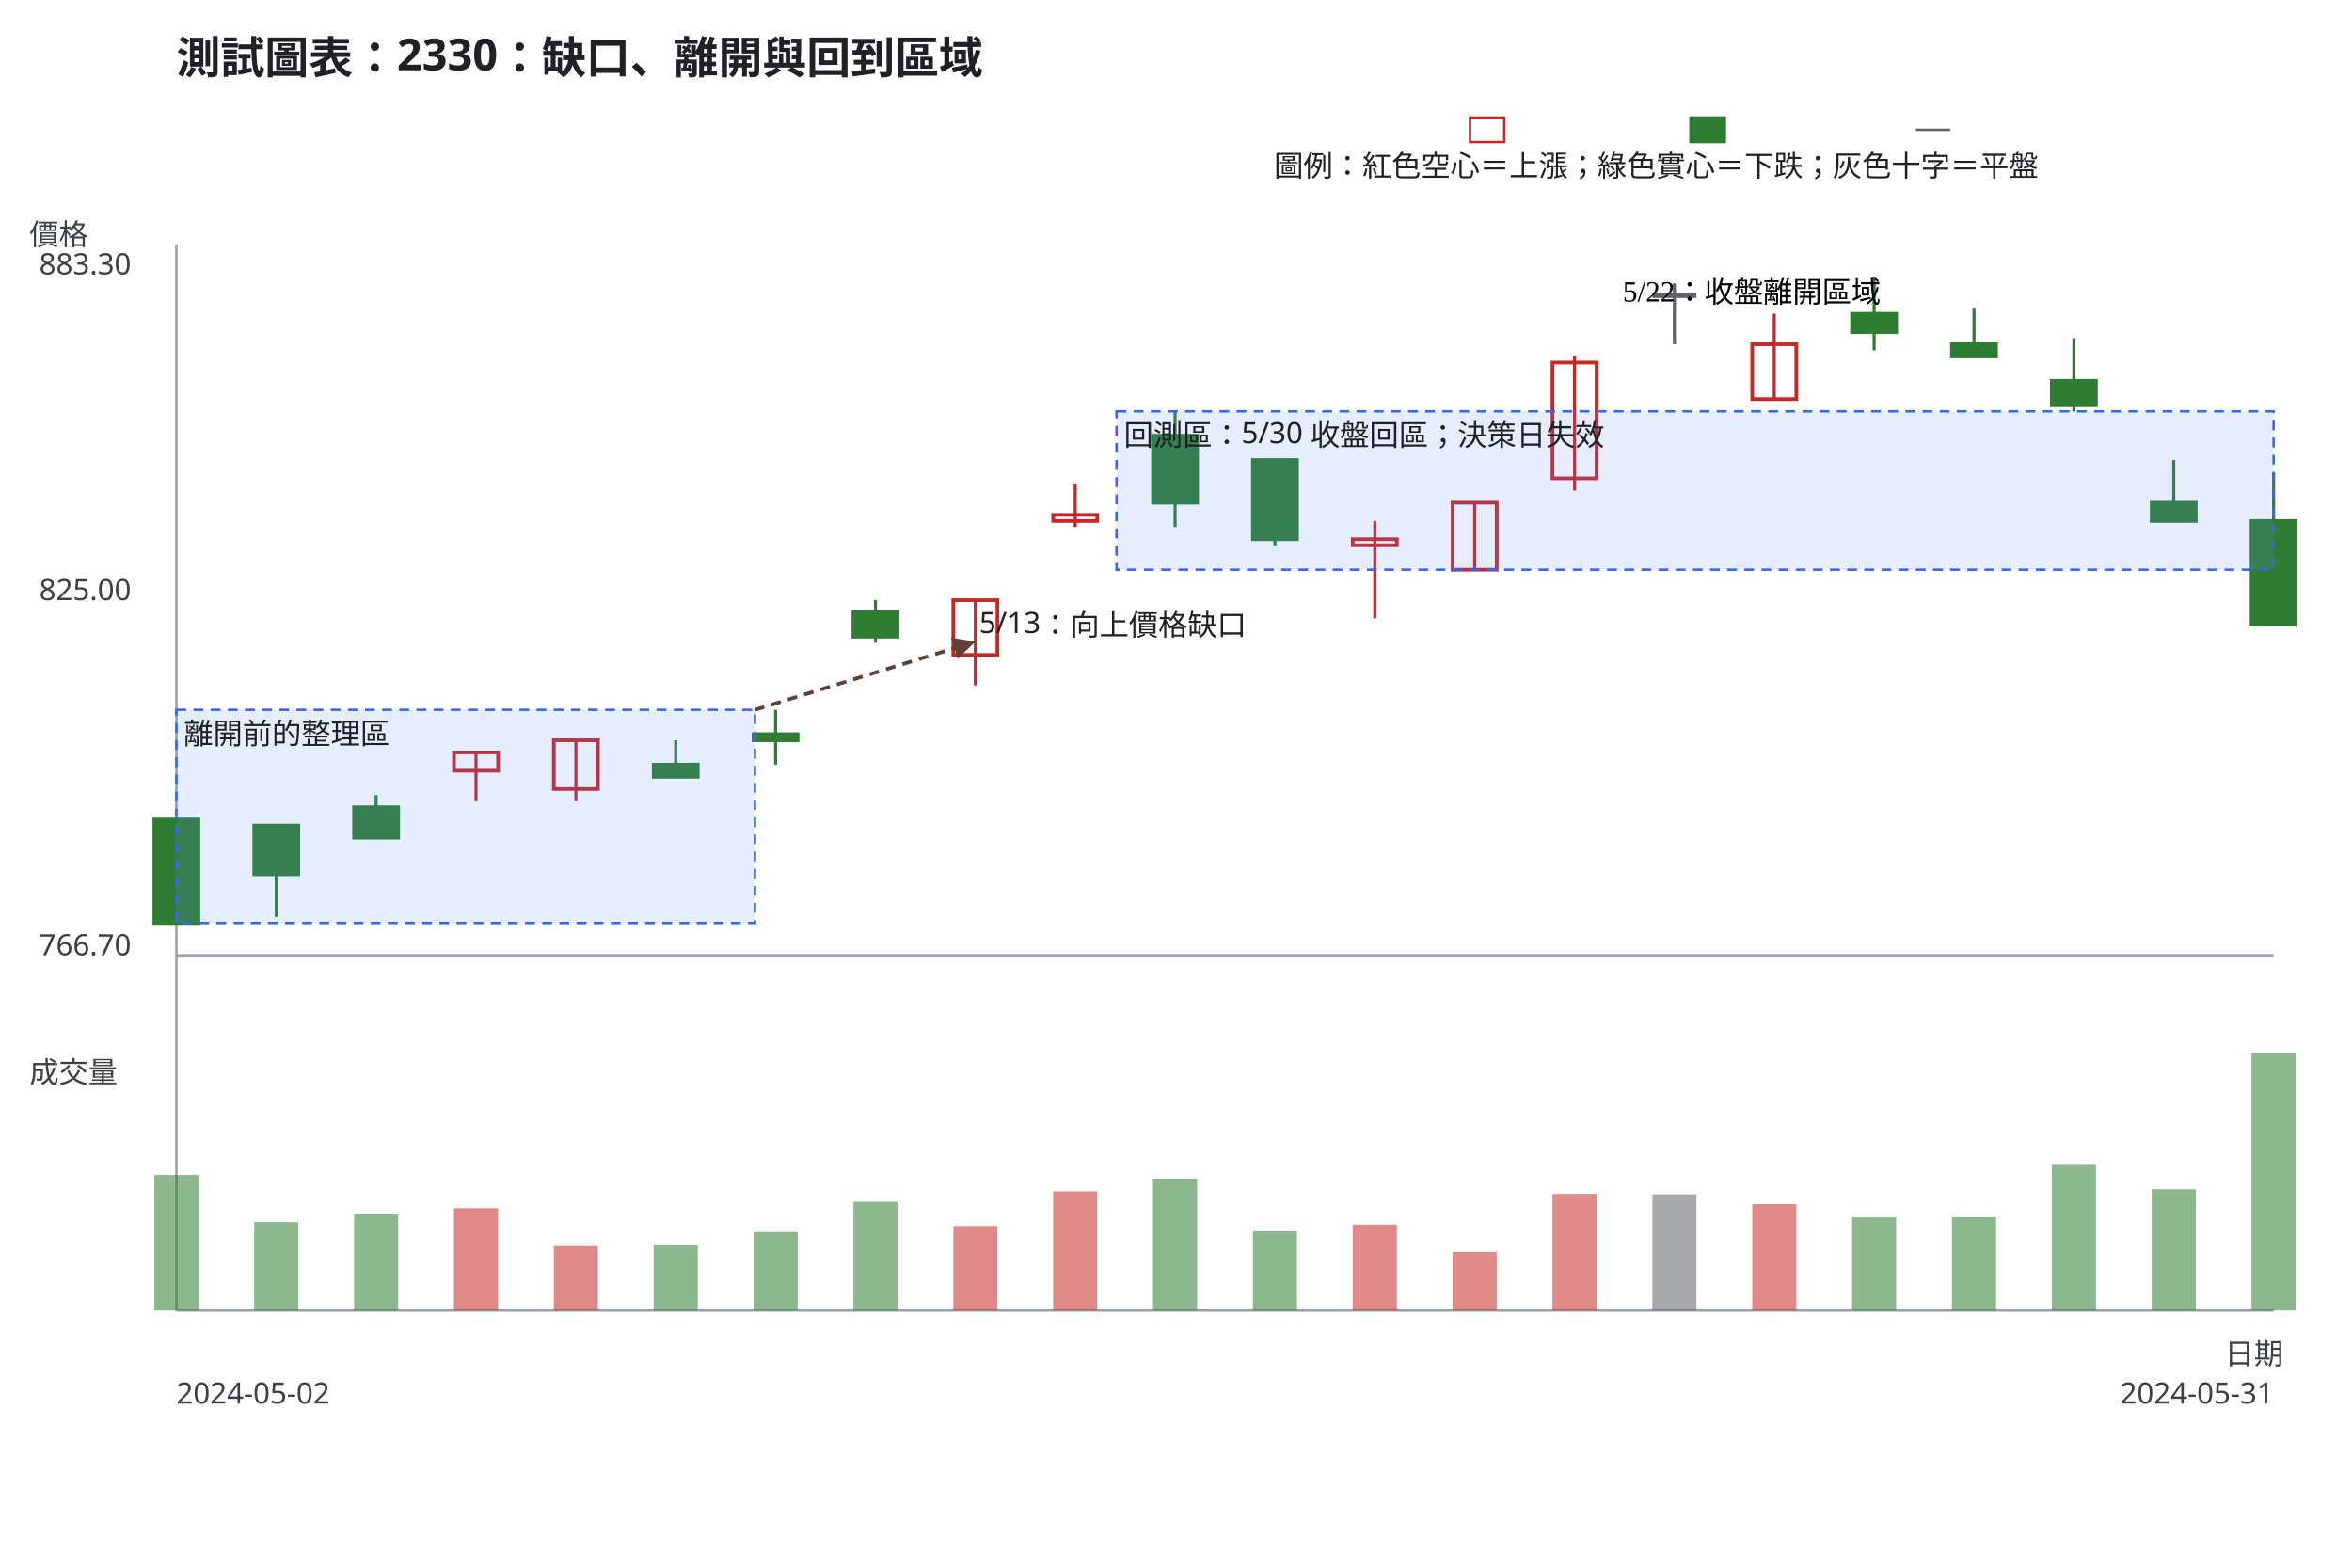
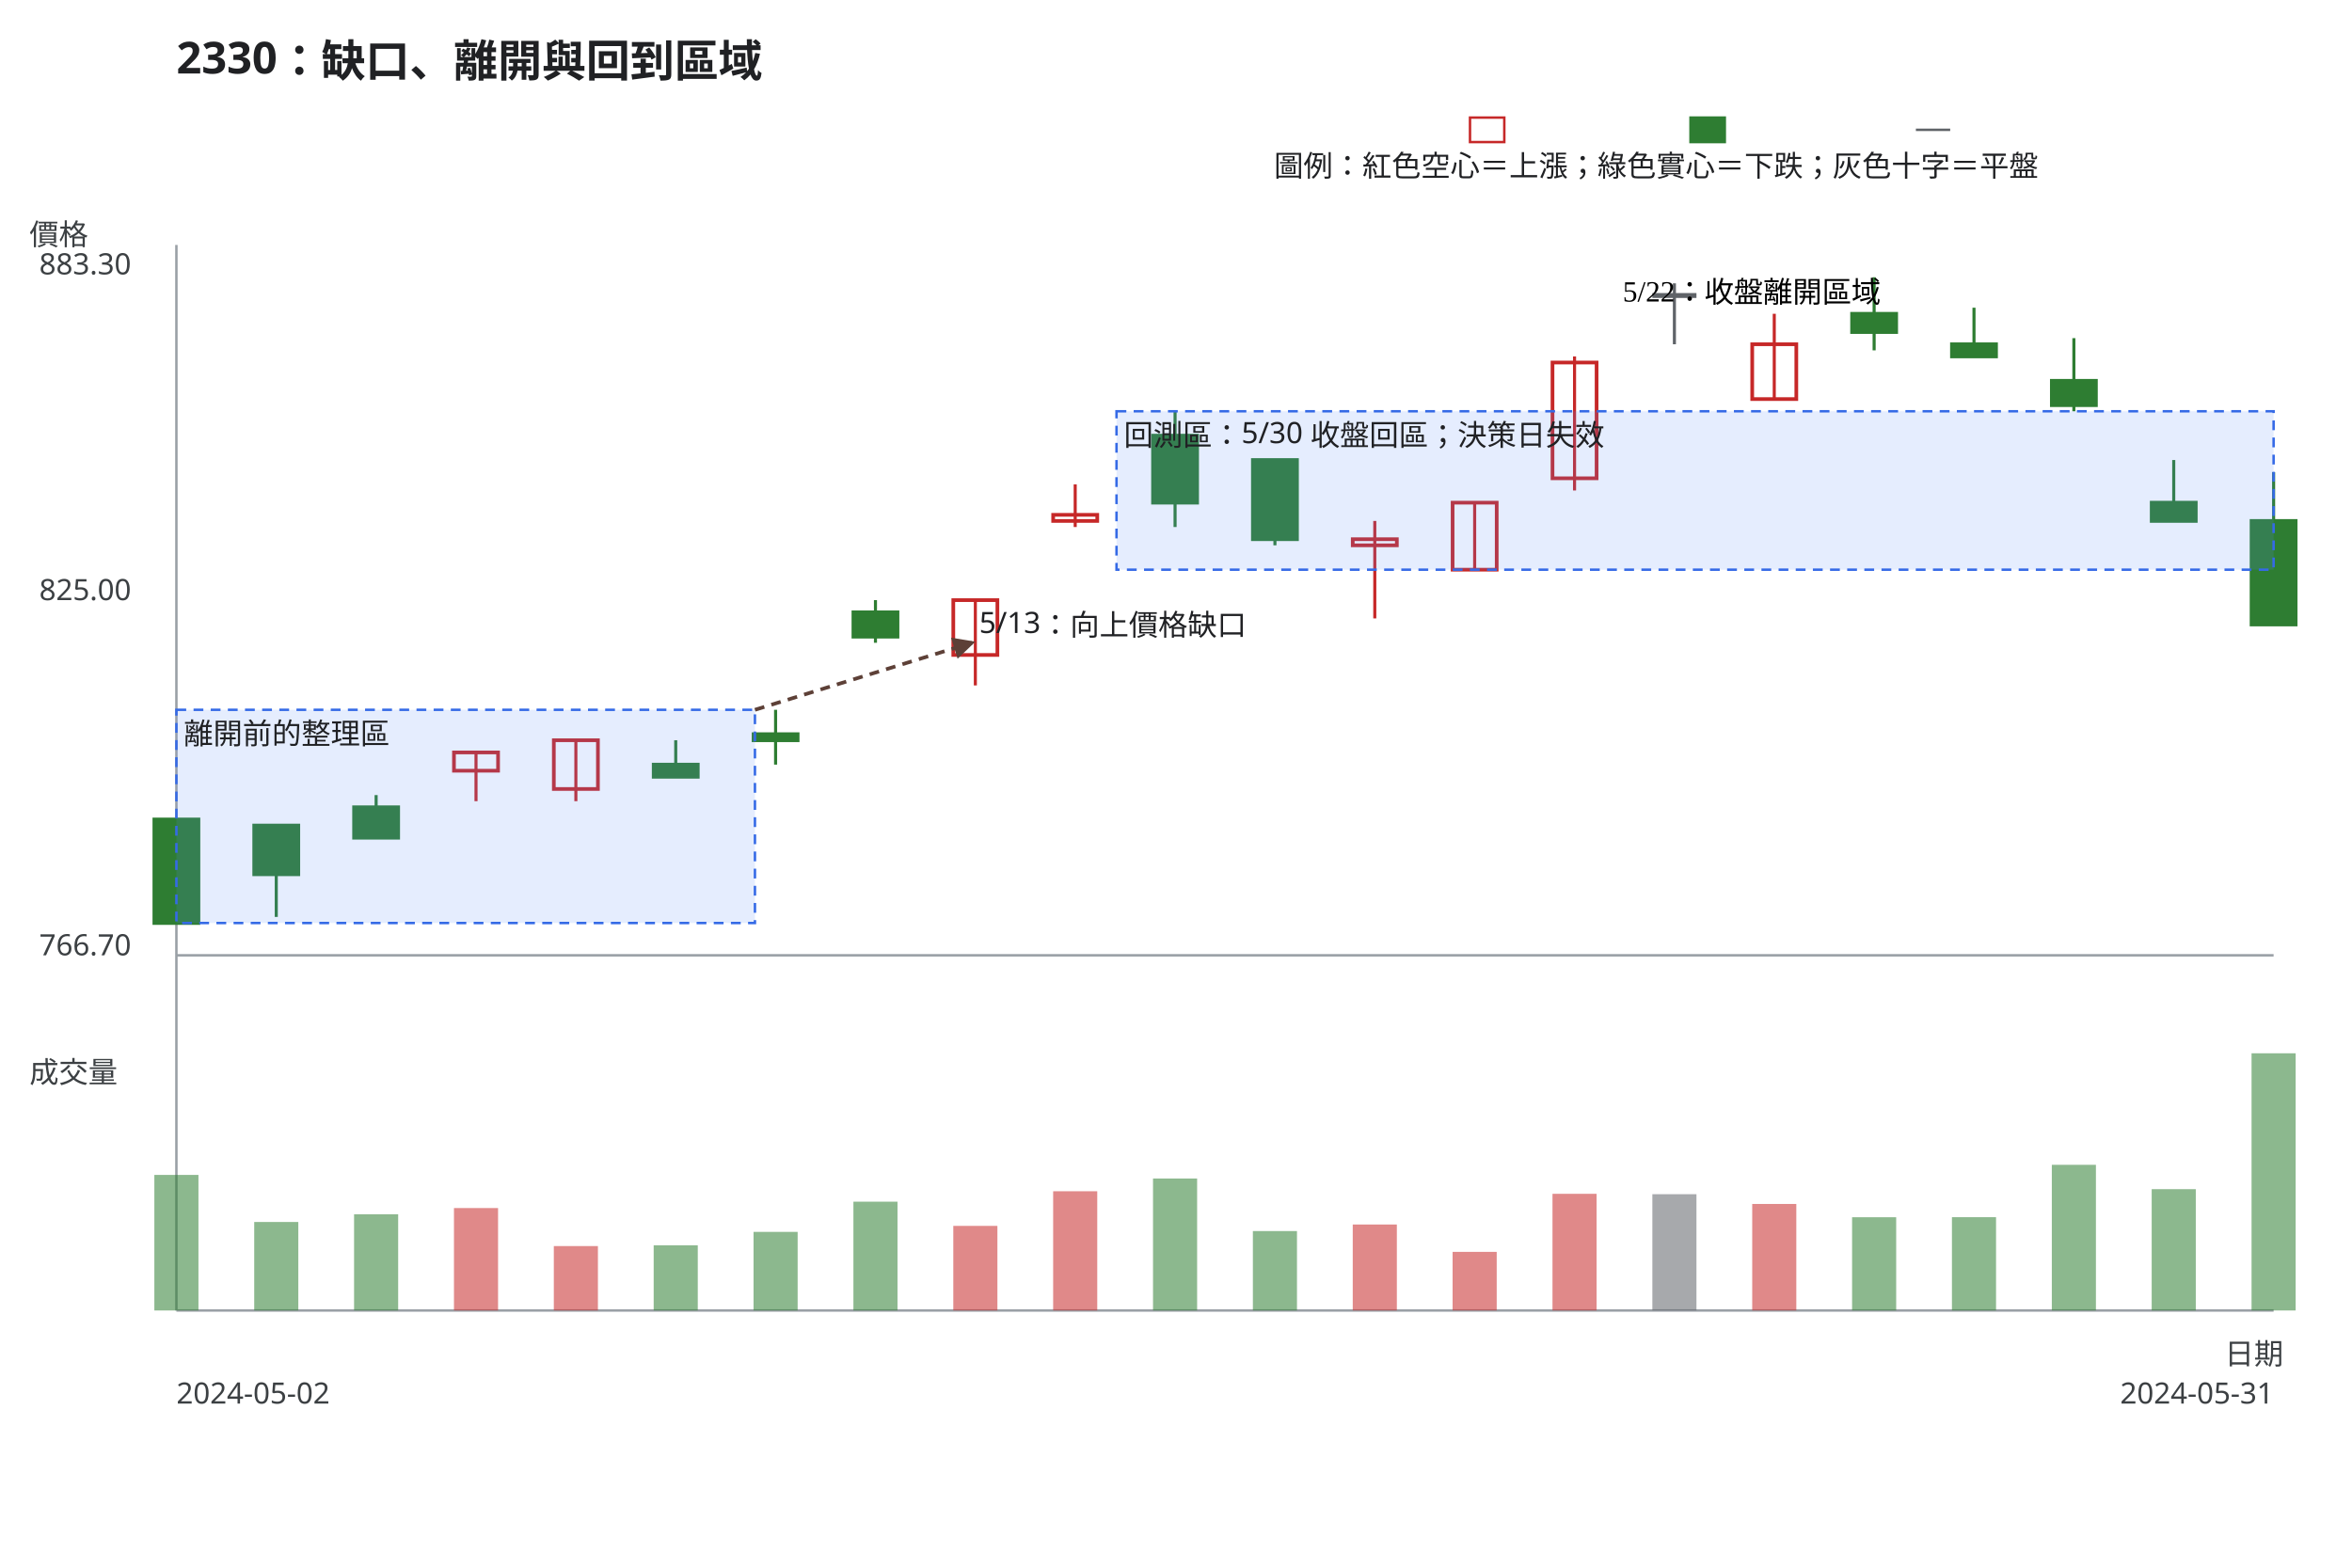
<svg xmlns="http://www.w3.org/2000/svg" aria-labelledby="chart-title chart-desc" height="640.00" role="img" viewBox="0 0 960.00 640.00" width="960.00">
  <style>.chart-heading{font:600 18px sans-serif;fill:#202124}.axis{stroke:#9aa0a6;stroke-width:1}.axis-label{font:12px sans-serif;fill:#3c4043}.legend-text,.annotation-label,.indicator-label{font:12px sans-serif;fill:#202124}.candle-wick{stroke-width:1.25}.volume-bar{fill-opacity:.55}.annotation{stroke-dasharray:4 3}.indicator-line{stroke-width:1.5}.sma{stroke:#1565c0}.ema{stroke:#8e24aa}.bollinger{stroke:#ef6c00}.atr{stroke:#455a64}.rsi{stroke:#00695c}.kd-k{stroke:#1565c0}.kd-d{stroke:#ef6c00}.macd{stroke:#6a1b9a}.macd-signal{stroke:#d81b60}.macd-histogram{stroke:#546e7a}</style>
  <defs>
    <marker id="arrowhead" markerHeight="6.00" markerWidth="6.00" orient="auto" refX="5.00" refY="3.00">
      <path d="M 0 0 L 6 3 L 0 6 z" fill="#5d4037" />
    </marker>
  </defs>
-   <text class="chart-heading" x="72.00" y="30.00">測試圖表：2330：缺口、離開與回到區域</text>
+   <text class="chart-heading" x="72.00" y="30.00">2330：缺口、離開與回到區域</text>
  <g class="axes">
    <line class="axis" x1="72.00" x2="72.00" y1="100.00" y2="535.00" />
    <line class="axis" x1="72.00" x2="928.00" y1="390.00" y2="390.00" />
    <line class="axis" x1="72.00" x2="928.00" y1="535.00" y2="535.00" />
    <text class="axis-label" x="12.00" y="100.00">價格</text>
    <text class="axis-label" x="16.00" y="112.00">883.30</text>
    <text class="axis-label" x="16.00" y="245.00">825.00</text>
    <text class="axis-label" x="16.00" y="390.00">766.70</text>
    <text class="axis-label" x="12.00" y="442.00">成交量</text>
    <text class="axis-label" x="908.00" y="557.00">日期</text>
  </g>
  <g class="date-labels">
    <text class="axis-label" text-anchor="start" x="72.00" y="573.00">2024-05-02</text>
    <text class="axis-label" text-anchor="end" x="928.00" y="573.00">2024-05-31</text>
  </g>
  <g class="price-candles">
    <line class="candle-wick down" data-direction="down" stroke="#2e7d32" x1="72.00" x2="72.00" y1="334.54" y2="376.82" />
    <rect class="candle-body down solid" data-direction="down" fill="#2e7d32" height="42.28" stroke="#2e7d32" stroke-width="1.50" width="18.00" x="63.00" y="334.54" />
    <line class="candle-wick down" data-direction="down" stroke="#2e7d32" x1="112.76" x2="112.76" y1="337.02" y2="374.33" />
    <rect class="candle-body down solid" data-direction="down" fill="#2e7d32" height="19.90" stroke="#2e7d32" stroke-width="1.50" width="18.00" x="103.76" y="337.02" />
    <line class="candle-wick down" data-direction="down" stroke="#2e7d32" x1="153.52" x2="153.52" y1="324.59" y2="342.00" />
    <rect class="candle-body down solid" data-direction="down" fill="#2e7d32" height="12.44" stroke="#2e7d32" stroke-width="1.50" width="18.00" x="144.52" y="329.56" />
    <line class="candle-wick up" data-direction="up" stroke="#c62828" x1="194.29" x2="194.29" y1="307.18" y2="327.08" />
    <rect class="candle-body up hollow" data-direction="up" fill="none" height="7.46" stroke="#c62828" stroke-width="1.50" width="18.00" x="185.29" y="307.18" />
    <line class="candle-wick up" data-direction="up" stroke="#c62828" x1="235.05" x2="235.05" y1="302.20" y2="327.08" />
    <rect class="candle-body up hollow" data-direction="up" fill="none" height="19.90" stroke="#c62828" stroke-width="1.50" width="18.00" x="226.05" y="302.20" />
    <line class="candle-wick down" data-direction="down" stroke="#2e7d32" x1="275.81" x2="275.81" y1="302.20" y2="317.13" />
    <rect class="candle-body down solid" data-direction="down" fill="#2e7d32" height="4.97" stroke="#2e7d32" stroke-width="1.50" width="18.00" x="266.81" y="312.15" />
    <line class="candle-wick down" data-direction="down" stroke="#2e7d32" x1="316.57" x2="316.57" y1="289.77" y2="312.15" />
    <rect class="candle-body down solid" data-direction="down" fill="#2e7d32" height="2.49" stroke="#2e7d32" stroke-width="1.50" width="18.00" x="307.57" y="299.72" />
    <line class="candle-wick down" data-direction="down" stroke="#2e7d32" x1="357.33" x2="357.33" y1="245.00" y2="262.41" />
    <rect class="candle-body down solid" data-direction="down" fill="#2e7d32" height="9.95" stroke="#2e7d32" stroke-width="1.50" width="18.00" x="348.33" y="249.97" />
    <line class="candle-wick up" data-direction="up" stroke="#c62828" x1="398.10" x2="398.10" y1="245.00" y2="279.82" />
    <rect class="candle-body up hollow" data-direction="up" fill="none" height="22.38" stroke="#c62828" stroke-width="1.50" width="18.00" x="389.10" y="245.00" />
    <line class="candle-wick up" data-direction="up" stroke="#c62828" x1="438.86" x2="438.86" y1="197.74" y2="215.15" />
    <rect class="candle-body up hollow" data-direction="up" fill="none" height="2.49" stroke="#c62828" stroke-width="1.50" width="18.00" x="429.86" y="210.18" />
    <line class="candle-wick down" data-direction="down" stroke="#2e7d32" x1="479.62" x2="479.62" y1="167.90" y2="215.15" />
    <rect class="candle-body down solid" data-direction="down" fill="#2e7d32" height="27.36" stroke="#2e7d32" stroke-width="1.50" width="18.00" x="470.62" y="177.85" />
    <line class="candle-wick down" data-direction="down" stroke="#2e7d32" x1="520.38" x2="520.38" y1="187.80" y2="222.62" />
    <rect class="candle-body down solid" data-direction="down" fill="#2e7d32" height="32.33" stroke="#2e7d32" stroke-width="1.50" width="18.00" x="511.38" y="187.80" />
    <line class="candle-wick up" data-direction="up" stroke="#c62828" x1="561.14" x2="561.14" y1="212.67" y2="252.46" />
    <rect class="candle-body up hollow" data-direction="up" fill="none" height="2.49" stroke="#c62828" stroke-width="1.50" width="18.00" x="552.14" y="220.13" />
    <line class="candle-wick up" data-direction="up" stroke="#c62828" x1="601.90" x2="601.90" y1="205.21" y2="232.56" />
    <rect class="candle-body up hollow" data-direction="up" fill="none" height="27.36" stroke="#c62828" stroke-width="1.50" width="18.00" x="592.90" y="205.21" />
    <line class="candle-wick up" data-direction="up" stroke="#c62828" x1="642.67" x2="642.67" y1="145.51" y2="200.23" />
    <rect class="candle-body up hollow" data-direction="up" fill="none" height="47.26" stroke="#c62828" stroke-width="1.50" width="18.00" x="633.67" y="148.00" />
    <line class="candle-wick doji" data-direction="doji" stroke="#5f6368" x1="683.43" x2="683.43" y1="115.67" y2="140.54" />
    <line class="candle-body doji cross" data-direction="doji" stroke="#5f6368" stroke-width="2.00" x1="674.43" x2="692.43" y1="120.64" y2="120.64" />
    <line class="candle-wick up" data-direction="up" stroke="#c62828" x1="724.19" x2="724.19" y1="128.10" y2="162.92" />
    <rect class="candle-body up hollow" data-direction="up" fill="none" height="22.38" stroke="#c62828" stroke-width="1.50" width="18.00" x="715.19" y="140.54" />
    <line class="candle-wick down" data-direction="down" stroke="#2e7d32" x1="764.95" x2="764.95" y1="113.18" y2="143.03" />
    <rect class="candle-body down solid" data-direction="down" fill="#2e7d32" height="7.46" stroke="#2e7d32" stroke-width="1.50" width="18.00" x="755.95" y="128.10" />
    <line class="candle-wick down" data-direction="down" stroke="#2e7d32" x1="805.71" x2="805.71" y1="125.62" y2="145.51" />
    <rect class="candle-body down solid" data-direction="down" fill="#2e7d32" height="4.97" stroke="#2e7d32" stroke-width="1.50" width="18.00" x="796.71" y="140.54" />
    <line class="candle-wick down" data-direction="down" stroke="#2e7d32" x1="846.48" x2="846.48" y1="138.05" y2="167.90" />
    <rect class="candle-body down solid" data-direction="down" fill="#2e7d32" height="9.95" stroke="#2e7d32" stroke-width="1.50" width="18.00" x="837.48" y="155.46" />
    <line class="candle-wick down" data-direction="down" stroke="#2e7d32" x1="887.24" x2="887.24" y1="187.80" y2="212.67" />
    <rect class="candle-body down solid" data-direction="down" fill="#2e7d32" height="7.46" stroke="#2e7d32" stroke-width="1.50" width="18.00" x="878.24" y="205.21" />
    <line class="candle-wick down" data-direction="down" stroke="#2e7d32" x1="928.00" x2="928.00" y1="192.77" y2="254.95" />
    <rect class="candle-body down solid" data-direction="down" fill="#2e7d32" height="42.28" stroke="#2e7d32" stroke-width="1.50" width="18.00" x="919.00" y="212.67" />
  </g>
  <g class="volume-bars">
    <rect class="volume-bar down" data-direction="down" fill="#2e7d32" height="55.35" width="18.00" x="63.00" y="479.65" />
    <rect class="volume-bar down" data-direction="down" fill="#2e7d32" height="36.13" width="18.00" x="103.76" y="498.87" />
    <rect class="volume-bar down" data-direction="down" fill="#2e7d32" height="39.28" width="18.00" x="144.52" y="495.72" />
    <rect class="volume-bar up" data-direction="up" fill="#c62828" height="41.82" width="18.00" x="185.29" y="493.18" />
    <rect class="volume-bar up" data-direction="up" fill="#c62828" height="26.30" width="18.00" x="226.05" y="508.70" />
    <rect class="volume-bar down" data-direction="down" fill="#2e7d32" height="26.62" width="18.00" x="266.81" y="508.38" />
    <rect class="volume-bar down" data-direction="down" fill="#2e7d32" height="32.09" width="18.00" x="307.57" y="502.91" />
    <rect class="volume-bar down" data-direction="down" fill="#2e7d32" height="44.42" width="18.00" x="348.33" y="490.58" />
    <rect class="volume-bar up" data-direction="up" fill="#c62828" height="34.54" width="18.00" x="389.10" y="500.46" />
    <rect class="volume-bar up" data-direction="up" fill="#c62828" height="48.68" width="18.00" x="429.86" y="486.32" />
    <rect class="volume-bar down" data-direction="down" fill="#2e7d32" height="53.88" width="18.00" x="470.62" y="481.12" />
    <rect class="volume-bar down" data-direction="down" fill="#2e7d32" height="32.43" width="18.00" x="511.38" y="502.57" />
    <rect class="volume-bar up" data-direction="up" fill="#c62828" height="35.10" width="18.00" x="552.14" y="499.90" />
    <rect class="volume-bar up" data-direction="up" fill="#c62828" height="23.93" width="18.00" x="592.90" y="511.07" />
    <rect class="volume-bar up" data-direction="up" fill="#c62828" height="47.63" width="18.00" x="633.67" y="487.37" />
    <rect class="volume-bar doji" data-direction="doji" fill="#5f6368" height="47.47" width="18.00" x="674.43" y="487.53" />
    <rect class="volume-bar up" data-direction="up" fill="#c62828" height="43.49" width="18.00" x="715.19" y="491.51" />
    <rect class="volume-bar down" data-direction="down" fill="#2e7d32" height="38.07" width="18.00" x="755.95" y="496.93" />
    <rect class="volume-bar down" data-direction="down" fill="#2e7d32" height="38.09" width="18.00" x="796.71" y="496.91" />
    <rect class="volume-bar down" data-direction="down" fill="#2e7d32" height="59.47" width="18.00" x="837.48" y="475.53" />
    <rect class="volume-bar down" data-direction="down" fill="#2e7d32" height="49.53" width="18.00" x="878.24" y="485.47" />
    <rect class="volume-bar down" data-direction="down" fill="#2e7d32" height="105.00" width="18.00" x="919.00" y="430.00" />
  </g>
  <g class="legend">
    <rect class="legend-up hollow" fill="none" height="10.00" stroke="#c62828" width="14.00" x="600.00" y="48.00" />
    <rect class="legend-down solid" fill="#2e7d32" height="10.00" stroke="#2e7d32" width="14.00" x="690.00" y="48.00" />
    <line class="legend-doji cross" stroke="#5f6368" x1="782.00" x2="796.00" y1="53.00" y2="53.00" />
    <text class="legend-text" x="520.00" y="72.00">圖例：紅色空心＝上漲；綠色實心＝下跌；灰色十字＝平盤</text>
  </g>
  <g class="annotations">
    <line class="annotation arrow" data-annotation="arrow" marker-end="url(#arrowhead)" stroke="#5d4037" stroke-width="1.50" x1="308.14" x2="396.69" y1="289.77" y2="262.41" />
    <text class="annotation-label" x="399.69" y="258.41">5/13：向上價格缺口</text>
    <text class="annotation label" data-annotation="label" x="662.34" y="123.10">5/22：收盤離開區域</text>
    <rect class="annotation zone" data-annotation="zone" fill="#5b8ff9" fill-opacity="0.16" height="87.05" stroke="#356ae6" width="236.14" x="72.00" y="289.77" />
    <text class="annotation-label" x="75.00" y="303.77">離開前的整理區</text>
    <rect class="annotation zone" data-annotation="zone" fill="#5b8ff9" fill-opacity="0.16" height="64.67" stroke="#356ae6" width="472.28" x="455.72" y="167.90" />
    <text class="annotation-label" x="458.72" y="181.90">回測區：5/30 收盤回區；決策日失效</text>
  </g>
</svg>
